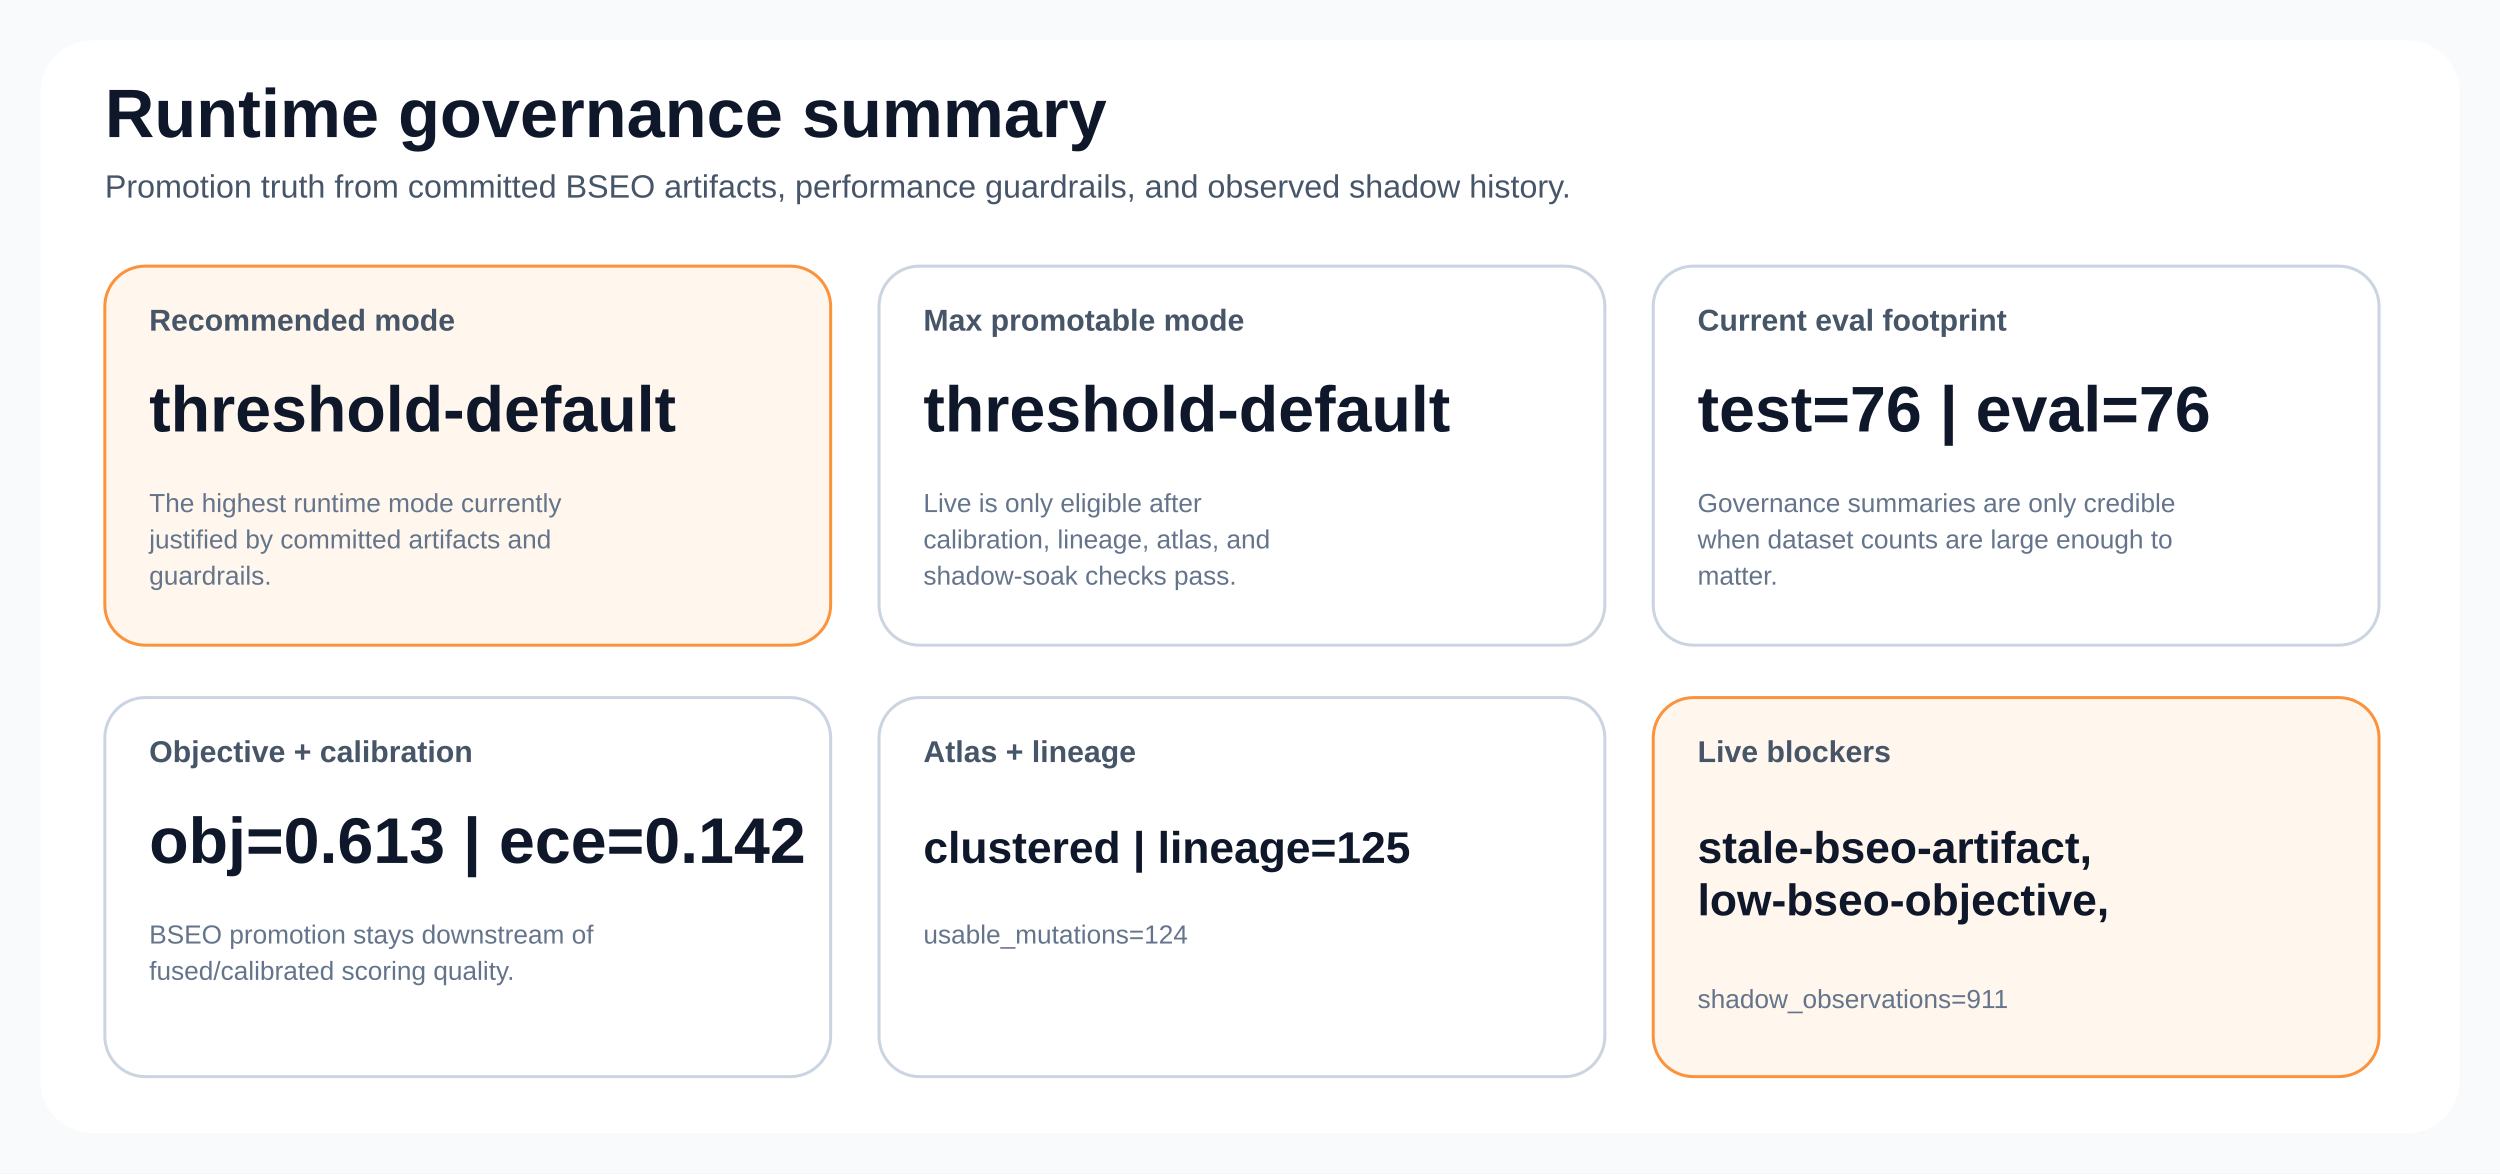
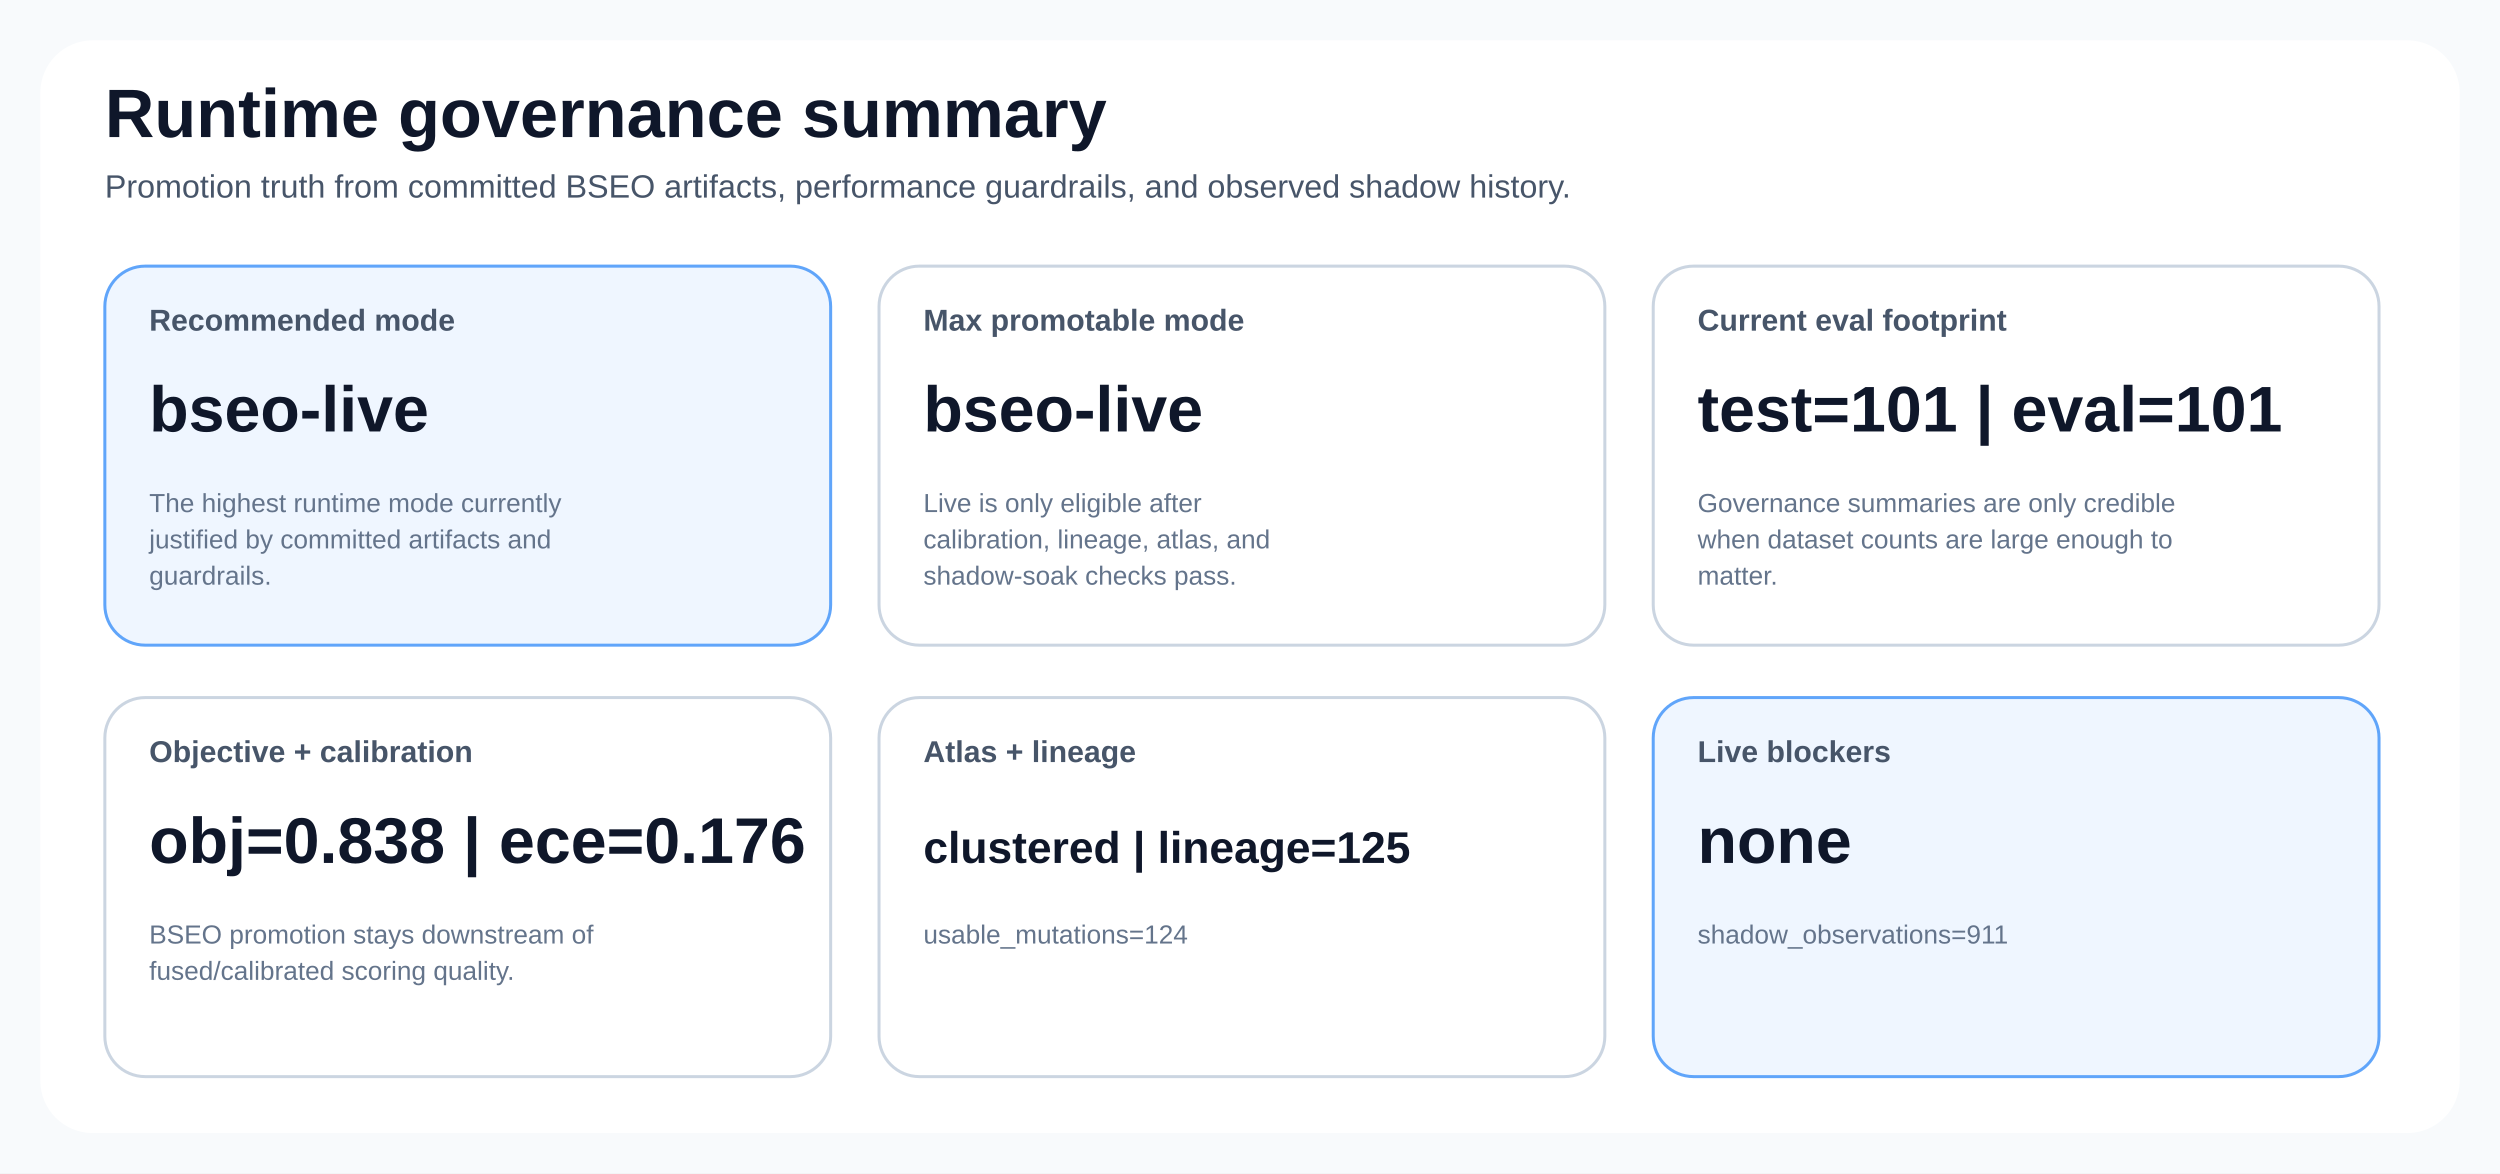
<svg xmlns="http://www.w3.org/2000/svg" width="1240" height="582" viewBox="0 0 1240 582" role="img">
  <style>
text { font-family: 'Segoe UI', Arial, sans-serif; fill: #0f172a; }
.title { font-size: 34px; font-weight: 700; }
.subtitle { font-size: 16px; fill: #475569; }
.card { fill: #ffffff; stroke: #cbd5e1; stroke-width: 1.5; rx: 20; }
.accent { fill: #eff6ff; stroke: #60a5fa; stroke-width: 1.5; rx: 20; }
.warn { fill: #fff7ed; stroke: #fb923c; stroke-width: 1.5; rx: 20; }
.label { font-size: 15px; font-weight: 600; fill: #475569; }
.value { font-size: 32px; font-weight: 700; }
.value-compact { font-size: 22px; font-weight: 700; }
.small { font-size: 13px; fill: #64748b; }
.axis { stroke: #94a3b8; stroke-width: 1.2; }
.grid { stroke: #e2e8f0; stroke-width: 1; }
.legend { font-size: 14px; fill: #334155; }
.stub { font-size: 20px; font-weight: 600; }
</style>
  <rect x="0" y="0" width="1240" height="582" fill="#f8fafc" />
  <rect x="20" y="20" width="1200" height="542" fill="#ffffff" rx="26" />
  <text class="title" x="52" y="68">Runtime governance summary</text>
  <text class="subtitle" x="52" y="98">Promotion truth from committed BSEO artifacts, performance guardrails, and observed shadow history.</text>
-   <rect class="warn" x="52" y="132" width="360" height="188" rx="20" />
+   <rect class="accent" x="52" y="132" width="360" height="188" rx="20" />
  <text class="label" x="74" y="164">Recommended mode</text>
-   <text class="value" x="74" y="214">threshold-default</text>
+   <text class="value" x="74" y="214">bseo-live</text>
  <text class="small" x="74" y="254">The highest runtime mode currently</text>
  <text class="small" x="74" y="272">justified by committed artifacts and</text>
  <text class="small" x="74" y="290">guardrails.</text>
  <rect class="card" x="436" y="132" width="360" height="188" rx="20" />
  <text class="label" x="458" y="164">Max promotable mode</text>
-   <text class="value" x="458" y="214">threshold-default</text>
+   <text class="value" x="458" y="214">bseo-live</text>
  <text class="small" x="458" y="254">Live is only eligible after</text>
  <text class="small" x="458" y="272">calibration, lineage, atlas, and</text>
  <text class="small" x="458" y="290">shadow-soak checks pass.</text>
  <rect class="card" x="820" y="132" width="360" height="188" rx="20" />
  <text class="label" x="842" y="164">Current eval footprint</text>
-   <text class="value" x="842" y="214">test=76 | eval=76</text>
+   <text class="value" x="842" y="214">test=101 | eval=101</text>
  <text class="small" x="842" y="254">Governance summaries are only credible</text>
  <text class="small" x="842" y="272">when dataset counts are large enough to</text>
  <text class="small" x="842" y="290">matter.</text>
  <rect class="card" x="52" y="346" width="360" height="188" rx="20" />
  <text class="label" x="74" y="378">Objective + calibration</text>
-   <text class="value" x="74" y="428">obj=0.613 | ece=0.142</text>
+   <text class="value" x="74" y="428">obj=0.838 | ece=0.176</text>
  <text class="small" x="74" y="468">BSEO promotion stays downstream of</text>
  <text class="small" x="74" y="486">fused/calibrated scoring quality.</text>
  <rect class="card" x="436" y="346" width="360" height="188" rx="20" />
  <text class="label" x="458" y="378">Atlas + lineage</text>
  <text class="value-compact" x="458" y="428">clustered | lineage=125</text>
  <text class="small" x="458" y="468">usable_mutations=124</text>
-   <rect class="warn" x="820" y="346" width="360" height="188" rx="20" />
+   <rect class="accent" x="820" y="346" width="360" height="188" rx="20" />
  <text class="label" x="842" y="378">Live blockers</text>
-   <text class="value-compact" x="842" y="428">stale-bseo-artifact,</text>
-   <text class="value-compact" x="842" y="454">low-bseo-objective,</text>
-   <text class="small" x="842" y="500">shadow_observations=911</text>
+   <text class="value" x="842" y="428">none</text>
+   <text class="small" x="842" y="468">shadow_observations=911</text>
</svg>
